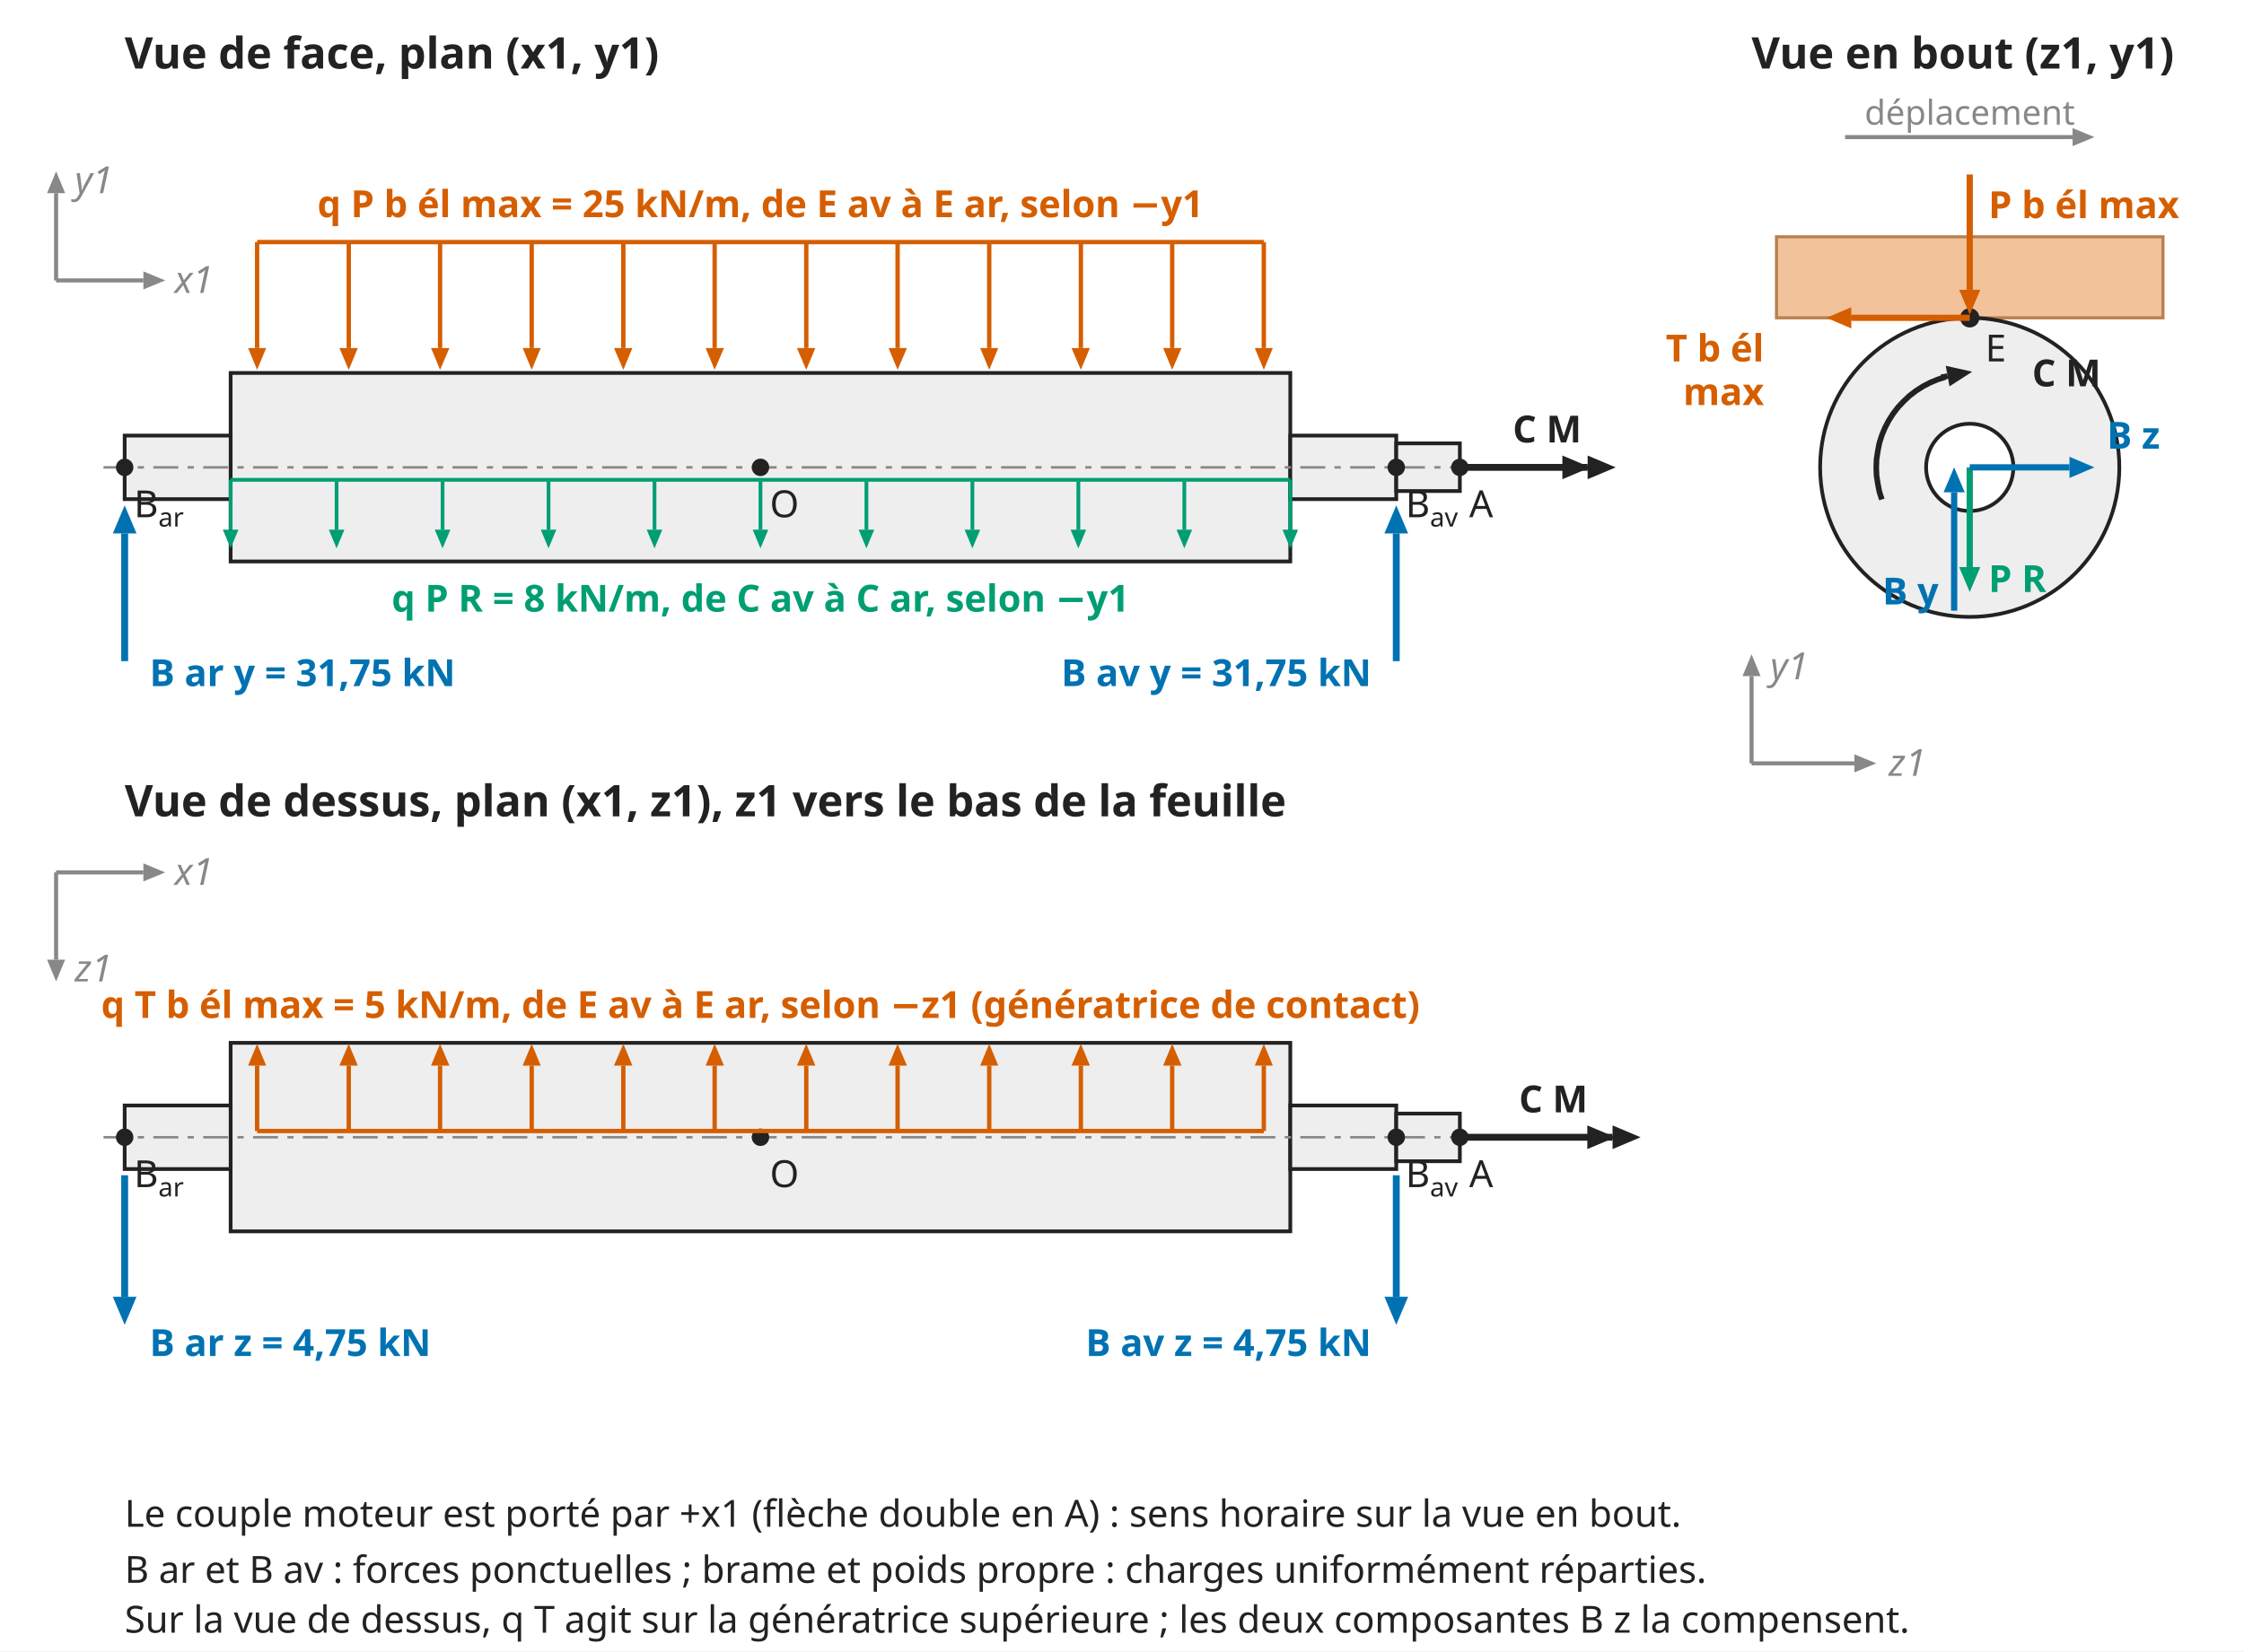
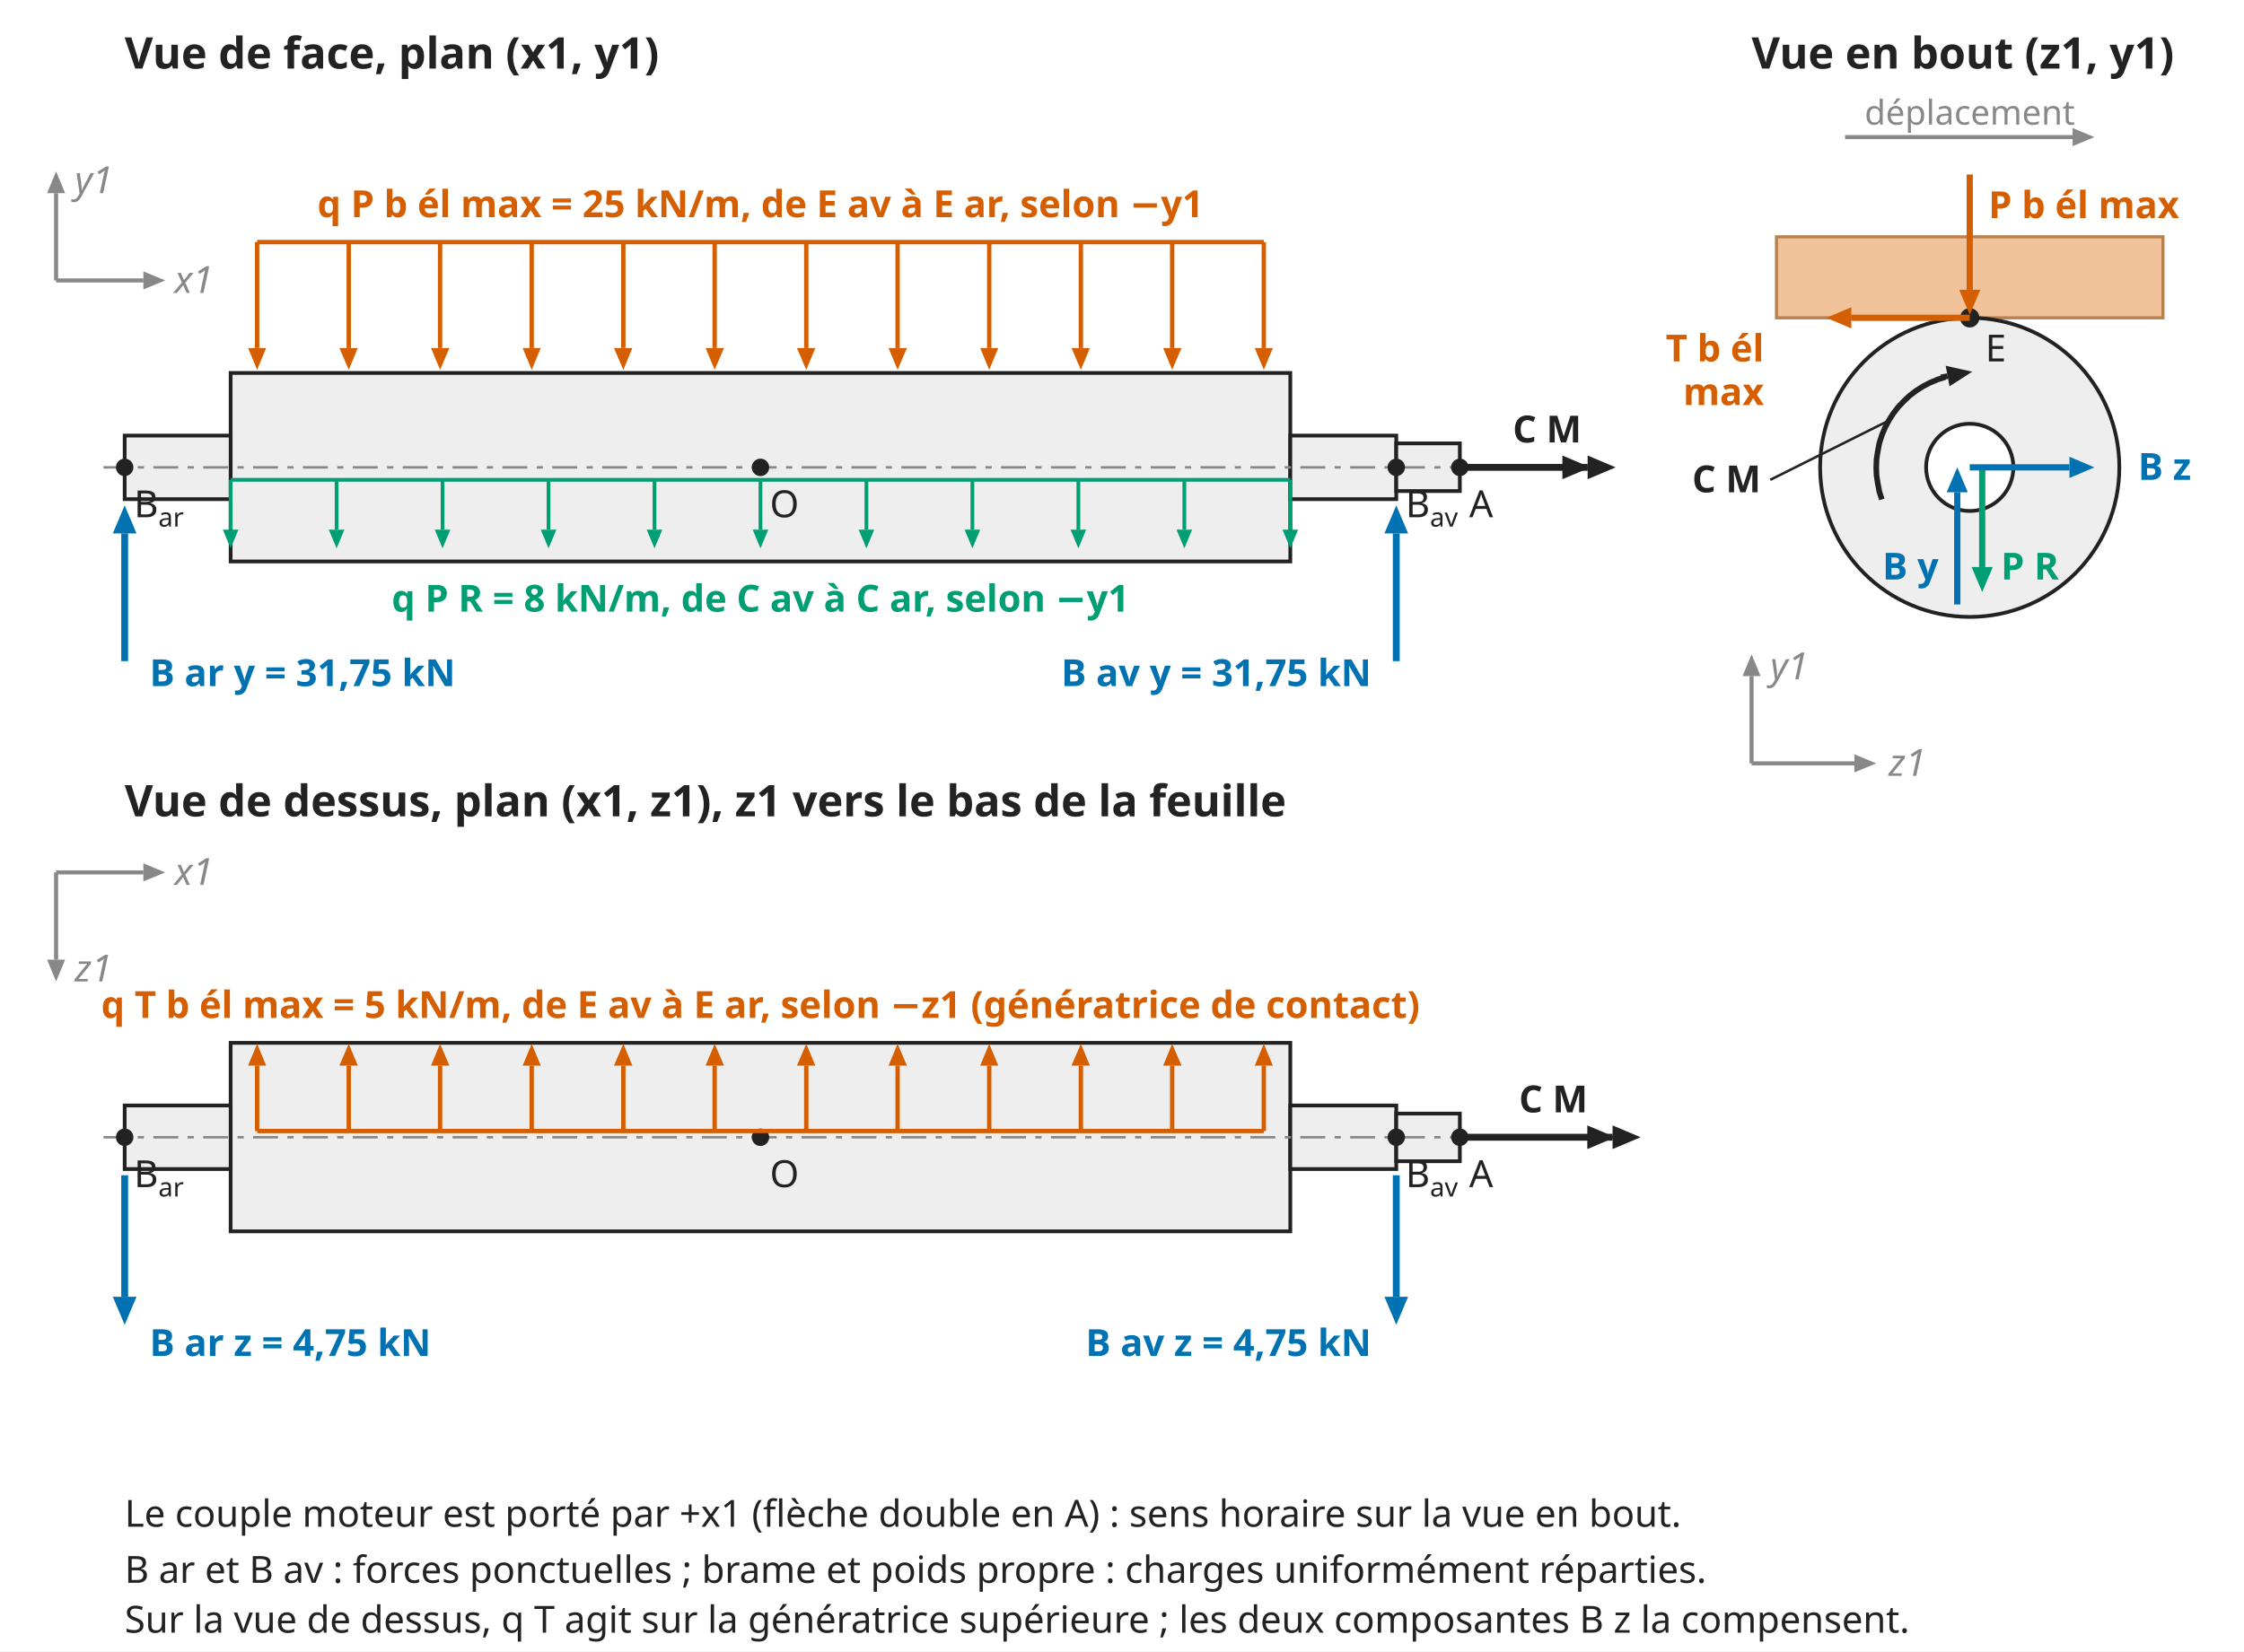
<svg xmlns="http://www.w3.org/2000/svg" viewBox="0 0 720 530" width="720" height="530">
  <rect x="0" y="0" width="720" height="530" fill="#ffffff" />
  <text x="40.0" y="22.0" font-family="sans-serif" font-size="14" fill="#222222" text-anchor="start" font-weight="bold">Vue de face, plan (x1, y1)</text>
  <rect x="74.0" y="119.7" width="340.0" height="60.5" fill="#eeeeee" stroke="#222222" stroke-width="1.2" />
  <rect x="40.0" y="139.8" width="34.0" height="20.4" fill="#eeeeee" stroke="#222222" stroke-width="1.2" />
  <rect x="414.0" y="139.8" width="34.0" height="20.4" fill="#eeeeee" stroke="#222222" stroke-width="1.2" />
  <rect x="448.0" y="142.3" width="20.4" height="15.3" fill="#eeeeee" stroke="#222222" stroke-width="1.2" />
  <line x1="33.2" y1="150.0" x2="478.6" y2="150.0" stroke="#888888" stroke-width="0.8" stroke-dasharray="8 3 2 3" />
  <circle cx="40.0" cy="150.0" r="2.2" fill="#222222" stroke="#222222" stroke-width="1.2" />
  <text x="43.0" y="166.0" font-family="sans-serif" font-size="12" fill="#222222" text-anchor="start">B<tspan font-size="70%" dy="3">ar</tspan>
  </text>
  <circle cx="244.0" cy="150.0" r="2.2" fill="#222222" stroke="#222222" stroke-width="1.2" />
  <text x="247.0" y="166.0" font-family="sans-serif" font-size="12" fill="#222222" text-anchor="start">O</text>
  <circle cx="448.0" cy="150.0" r="2.2" fill="#222222" stroke="#222222" stroke-width="1.2" />
  <text x="451.0" y="166.0" font-family="sans-serif" font-size="12" fill="#222222" text-anchor="start">B<tspan font-size="70%" dy="3">av</tspan>
  </text>
  <circle cx="468.4" cy="150.0" r="2.2" fill="#222222" stroke="#222222" stroke-width="1.2" />
  <text x="471.4" y="166.0" font-family="sans-serif" font-size="12" fill="#222222" text-anchor="start">A</text>
  <line x1="82.5" y1="77.7" x2="82.5" y2="111.7" stroke="#D55E00" stroke-width="1.4" />
  <polygon points="82.5,118.7 79.6,111.7 85.4,111.7" fill="#D55E00" />
  <line x1="111.9" y1="77.7" x2="111.9" y2="111.7" stroke="#D55E00" stroke-width="1.4" />
  <polygon points="111.9,118.7 108.9,111.7 114.8,111.7" fill="#D55E00" />
  <line x1="141.2" y1="77.7" x2="141.2" y2="111.7" stroke="#D55E00" stroke-width="1.4" />
  <polygon points="141.2,118.7 138.3,111.7 144.2,111.7" fill="#D55E00" />
  <line x1="170.6" y1="77.7" x2="170.6" y2="111.7" stroke="#D55E00" stroke-width="1.4" />
  <polygon points="170.6,118.7 167.7,111.7 173.5,111.7" fill="#D55E00" />
  <line x1="200.0" y1="77.7" x2="200.0" y2="111.7" stroke="#D55E00" stroke-width="1.4" />
  <polygon points="200.0,118.7 197.0,111.7 202.9,111.7" fill="#D55E00" />
  <line x1="229.3" y1="77.7" x2="229.3" y2="111.7" stroke="#D55E00" stroke-width="1.4" />
  <polygon points="229.3,118.7 226.4,111.7 232.3,111.7" fill="#D55E00" />
  <line x1="258.7" y1="77.7" x2="258.7" y2="111.7" stroke="#D55E00" stroke-width="1.4" />
  <polygon points="258.7,118.7 255.7,111.7 261.6,111.7" fill="#D55E00" />
  <line x1="288.0" y1="77.7" x2="288.0" y2="111.7" stroke="#D55E00" stroke-width="1.4" />
  <polygon points="288.0,118.7 285.1,111.7 291.0,111.7" fill="#D55E00" />
  <line x1="317.4" y1="77.7" x2="317.4" y2="111.7" stroke="#D55E00" stroke-width="1.4" />
  <polygon points="317.4,118.7 314.5,111.7 320.3,111.7" fill="#D55E00" />
  <line x1="346.8" y1="77.7" x2="346.8" y2="111.7" stroke="#D55E00" stroke-width="1.4" />
  <polygon points="346.8,118.7 343.8,111.7 349.7,111.7" fill="#D55E00" />
  <line x1="376.1" y1="77.7" x2="376.1" y2="111.7" stroke="#D55E00" stroke-width="1.4" />
  <polygon points="376.1,118.7 373.2,111.7 379.1,111.7" fill="#D55E00" />
  <line x1="405.5" y1="77.7" x2="405.5" y2="111.7" stroke="#D55E00" stroke-width="1.4" />
  <polygon points="405.5,118.7 402.6,111.7 408.4,111.7" fill="#D55E00" />
  <line x1="82.5" y1="77.7" x2="405.5" y2="77.7" stroke="#D55E00" stroke-width="1.4" />
  <text x="244.0" y="69.7" font-family="sans-serif" font-size="12" fill="#D55E00" text-anchor="middle" font-weight="bold">q P b él max = 25 kN/m, de E av à E ar, selon −y1</text>
  <line x1="74.0" y1="154.0" x2="74.0" y2="170.0" stroke="#009E73" stroke-width="1.2" />
  <polygon points="74.0,176.0 71.5,170.0 76.5,170.0" fill="#009E73" />
  <line x1="108.0" y1="154.0" x2="108.0" y2="170.0" stroke="#009E73" stroke-width="1.2" />
  <polygon points="108.0,176.0 105.5,170.0 110.5,170.0" fill="#009E73" />
  <line x1="142.0" y1="154.0" x2="142.0" y2="170.0" stroke="#009E73" stroke-width="1.2" />
  <polygon points="142.0,176.0 139.5,170.0 144.5,170.0" fill="#009E73" />
  <line x1="176.0" y1="154.0" x2="176.0" y2="170.0" stroke="#009E73" stroke-width="1.2" />
  <polygon points="176.0,176.0 173.5,170.0 178.5,170.0" fill="#009E73" />
  <line x1="210.0" y1="154.0" x2="210.0" y2="170.0" stroke="#009E73" stroke-width="1.2" />
  <polygon points="210.0,176.0 207.5,170.0 212.5,170.0" fill="#009E73" />
  <line x1="244.0" y1="154.0" x2="244.0" y2="170.0" stroke="#009E73" stroke-width="1.2" />
  <polygon points="244.0,176.0 241.5,170.0 246.5,170.0" fill="#009E73" />
  <line x1="278.0" y1="154.0" x2="278.0" y2="170.0" stroke="#009E73" stroke-width="1.2" />
  <polygon points="278.0,176.0 275.5,170.0 280.5,170.0" fill="#009E73" />
  <line x1="312.0" y1="154.0" x2="312.0" y2="170.0" stroke="#009E73" stroke-width="1.2" />
  <polygon points="312.0,176.0 309.5,170.0 314.5,170.0" fill="#009E73" />
  <line x1="346.0" y1="154.0" x2="346.0" y2="170.0" stroke="#009E73" stroke-width="1.2" />
  <polygon points="346.0,176.0 343.5,170.0 348.5,170.0" fill="#009E73" />
  <line x1="380.0" y1="154.0" x2="380.0" y2="170.0" stroke="#009E73" stroke-width="1.2" />
  <polygon points="380.0,176.0 377.5,170.0 382.5,170.0" fill="#009E73" />
  <line x1="414.0" y1="154.0" x2="414.0" y2="170.0" stroke="#009E73" stroke-width="1.2" />
  <polygon points="414.0,176.0 411.5,170.0 416.5,170.0" fill="#009E73" />
  <line x1="74.0" y1="154.0" x2="414.0" y2="154.0" stroke="#009E73" stroke-width="1.2" />
  <text x="244.0" y="196.3" font-family="sans-serif" font-size="12" fill="#009E73" text-anchor="middle" font-weight="bold">q P R = 8 kN/m, de C av à C ar, selon −y1</text>
  <line x1="40.0" y1="212.2" x2="40.0" y2="171.2" stroke="#0072B2" stroke-width="2.2" />
  <polygon points="40.0,162.2 43.8,171.2 36.2,171.2" fill="#0072B2" />
  <text x="48.0" y="220.2" font-family="sans-serif" font-size="12" fill="#0072B2" text-anchor="start" font-weight="bold">B ar y = 31,75 kN</text>
  <line x1="448.0" y1="212.2" x2="448.0" y2="171.2" stroke="#0072B2" stroke-width="2.2" />
  <polygon points="448.0,162.2 451.8,171.2 444.2,171.2" fill="#0072B2" />
  <text x="440.0" y="220.2" font-family="sans-serif" font-size="12" fill="#0072B2" text-anchor="end" font-weight="bold">B av y = 31,75 kN</text>
  <line x1="468.4" y1="150.0" x2="509.4" y2="150.0" stroke="#222222" stroke-width="2.2" />
  <polygon points="518.4,150.0 509.4,153.8 509.4,146.2" fill="#222222" />
  <polygon points="510.3,150.0 501.3,153.8 501.3,146.2" fill="#222222" />
  <text x="496.4" y="142.0" font-family="sans-serif" font-size="12" fill="#222222" text-anchor="middle" font-weight="bold">C M</text>
  <line x1="18.0" y1="90.0" x2="18.0" y2="62.0" stroke="#888888" stroke-width="1.3" />
  <polygon points="18.0,55.0 20.9,62.0 15.1,62.0" fill="#888888" />
  <text x="24.0" y="62.0" font-family="sans-serif" font-size="12" fill="#888888" text-anchor="start" font-style="italic">y1</text>
  <line x1="18.0" y1="90.0" x2="46.0" y2="90.0" stroke="#888888" stroke-width="1.3" />
  <polygon points="53.0,90.0 46.0,92.9 46.0,87.1" fill="#888888" />
  <text x="56.0" y="94.0" font-family="sans-serif" font-size="12" fill="#888888" text-anchor="start" font-style="italic">x1</text>
  <text x="40.0" y="262.0" font-family="sans-serif" font-size="14" fill="#222222" text-anchor="start" font-weight="bold">Vue de dessus, plan (x1, z1), z1 vers le bas de la feuille</text>
  <rect x="74.0" y="334.7" width="340.0" height="60.5" fill="#eeeeee" stroke="#222222" stroke-width="1.2" />
  <rect x="40.0" y="354.8" width="34.0" height="20.4" fill="#eeeeee" stroke="#222222" stroke-width="1.2" />
  <rect x="414.0" y="354.8" width="34.0" height="20.4" fill="#eeeeee" stroke="#222222" stroke-width="1.2" />
  <rect x="448.0" y="357.4" width="20.4" height="15.3" fill="#eeeeee" stroke="#222222" stroke-width="1.2" />
  <line x1="33.2" y1="365.0" x2="478.6" y2="365.0" stroke="#888888" stroke-width="0.8" stroke-dasharray="8 3 2 3" />
  <circle cx="40.0" cy="365.0" r="2.2" fill="#222222" stroke="#222222" stroke-width="1.2" />
  <text x="43.0" y="381.0" font-family="sans-serif" font-size="12" fill="#222222" text-anchor="start">B<tspan font-size="70%" dy="3">ar</tspan>
  </text>
  <circle cx="244.0" cy="365.0" r="2.2" fill="#222222" stroke="#222222" stroke-width="1.2" />
  <text x="247.0" y="381.0" font-family="sans-serif" font-size="12" fill="#222222" text-anchor="start">O</text>
  <circle cx="448.0" cy="365.0" r="2.2" fill="#222222" stroke="#222222" stroke-width="1.2" />
  <text x="451.0" y="381.0" font-family="sans-serif" font-size="12" fill="#222222" text-anchor="start">B<tspan font-size="70%" dy="3">av</tspan>
  </text>
  <circle cx="468.4" cy="365.0" r="2.2" fill="#222222" stroke="#222222" stroke-width="1.2" />
  <text x="471.4" y="381.0" font-family="sans-serif" font-size="12" fill="#222222" text-anchor="start">A</text>
  <line x1="82.5" y1="363.0" x2="82.5" y2="342.0" stroke="#D55E00" stroke-width="1.4" />
  <polygon points="82.5,335.0 85.4,342.0 79.6,342.0" fill="#D55E00" />
  <line x1="111.9" y1="363.0" x2="111.9" y2="342.0" stroke="#D55E00" stroke-width="1.4" />
  <polygon points="111.9,335.0 114.8,342.0 108.9,342.0" fill="#D55E00" />
  <line x1="141.2" y1="363.0" x2="141.2" y2="342.0" stroke="#D55E00" stroke-width="1.4" />
  <polygon points="141.2,335.0 144.2,342.0 138.3,342.0" fill="#D55E00" />
  <line x1="170.6" y1="363.0" x2="170.6" y2="342.0" stroke="#D55E00" stroke-width="1.4" />
  <polygon points="170.6,335.0 173.5,342.0 167.7,342.0" fill="#D55E00" />
  <line x1="200.0" y1="363.0" x2="200.0" y2="342.0" stroke="#D55E00" stroke-width="1.4" />
  <polygon points="200.0,335.0 202.9,342.0 197.0,342.0" fill="#D55E00" />
  <line x1="229.3" y1="363.0" x2="229.3" y2="342.0" stroke="#D55E00" stroke-width="1.4" />
  <polygon points="229.3,335.0 232.3,342.0 226.4,342.0" fill="#D55E00" />
  <line x1="258.7" y1="363.0" x2="258.7" y2="342.0" stroke="#D55E00" stroke-width="1.4" />
  <polygon points="258.7,335.0 261.6,342.0 255.7,342.0" fill="#D55E00" />
  <line x1="288.0" y1="363.0" x2="288.0" y2="342.0" stroke="#D55E00" stroke-width="1.4" />
  <polygon points="288.0,335.0 291.0,342.0 285.1,342.0" fill="#D55E00" />
  <line x1="317.4" y1="363.0" x2="317.4" y2="342.0" stroke="#D55E00" stroke-width="1.4" />
  <polygon points="317.4,335.0 320.3,342.0 314.5,342.0" fill="#D55E00" />
  <line x1="346.8" y1="363.0" x2="346.8" y2="342.0" stroke="#D55E00" stroke-width="1.4" />
  <polygon points="346.8,335.0 349.7,342.0 343.8,342.0" fill="#D55E00" />
  <line x1="376.1" y1="363.0" x2="376.1" y2="342.0" stroke="#D55E00" stroke-width="1.4" />
  <polygon points="376.1,335.0 379.1,342.0 373.2,342.0" fill="#D55E00" />
  <line x1="405.5" y1="363.0" x2="405.5" y2="342.0" stroke="#D55E00" stroke-width="1.4" />
  <polygon points="405.5,335.0 408.4,342.0 402.6,342.0" fill="#D55E00" />
  <line x1="82.5" y1="363.0" x2="405.5" y2="363.0" stroke="#D55E00" stroke-width="1.4" />
  <text x="244.0" y="326.7" font-family="sans-serif" font-size="12" fill="#D55E00" text-anchor="middle" font-weight="bold">q T b él max = 5 kN/m, de E av à E ar, selon −z1 (génératrice de contact)</text>
  <line x1="40.0" y1="377.2" x2="40.0" y2="416.2" stroke="#0072B2" stroke-width="2.2" />
  <polygon points="40.0,425.2 36.2,416.2 43.8,416.2" fill="#0072B2" />
  <text x="48.0" y="435.2" font-family="sans-serif" font-size="12" fill="#0072B2" text-anchor="start" font-weight="bold">B ar z = 4,75 kN</text>
  <line x1="448.0" y1="377.2" x2="448.0" y2="416.2" stroke="#0072B2" stroke-width="2.2" />
  <polygon points="448.0,425.2 444.2,416.2 451.8,416.2" fill="#0072B2" />
  <text x="440.0" y="435.2" font-family="sans-serif" font-size="12" fill="#0072B2" text-anchor="end" font-weight="bold">B av z = 4,75 kN</text>
  <line x1="468.4" y1="365.0" x2="517.4" y2="365.0" stroke="#222222" stroke-width="2.2" />
  <polygon points="526.4,365.0 517.4,368.8 517.4,361.2" fill="#222222" />
  <polygon points="518.3,365.0 509.3,368.8 509.3,361.2" fill="#222222" />
  <text x="498.4" y="357.0" font-family="sans-serif" font-size="12" fill="#222222" text-anchor="middle" font-weight="bold">C M</text>
  <line x1="18.0" y1="280.0" x2="18.0" y2="308.0" stroke="#888888" stroke-width="1.3" />
  <polygon points="18.0,315.0 15.1,308.0 20.9,308.0" fill="#888888" />
  <text x="24.0" y="315.0" font-family="sans-serif" font-size="12" fill="#888888" text-anchor="start" font-style="italic">z1</text>
  <line x1="18.0" y1="280.0" x2="46.0" y2="280.0" stroke="#888888" stroke-width="1.3" />
  <polygon points="53.0,280.0 46.0,282.9 46.0,277.1" fill="#888888" />
  <text x="56.0" y="284.0" font-family="sans-serif" font-size="12" fill="#888888" text-anchor="start" font-style="italic">x1</text>
  <text x="562.0" y="22.0" font-family="sans-serif" font-size="14" fill="#222222" text-anchor="start" font-weight="bold">Vue en bout (z1, y1)</text>
  <line x1="592.0" y1="44.0" x2="665.0" y2="44.0" stroke="#888888" stroke-width="1.3" />
  <polygon points="672.0,44.0 665.0,46.9 665.0,41.1" fill="#888888" />
  <text x="632.0" y="40.0" font-family="sans-serif" font-size="11" fill="#888888" text-anchor="middle">déplacement</text>
  <rect x="570.0" y="76.0" width="124.0" height="26.0" fill="#F2C39B" stroke="#B9814F" stroke-width="1" />
  <circle cx="632.0" cy="150.0" r="48.0" fill="#eeeeee" stroke="#222222" stroke-width="1.2" />
  <circle cx="632.0" cy="150.0" r="14.0" fill="#ffffff" stroke="#222222" stroke-width="1.2" />
  <circle cx="632.0" cy="102.0" r="2.5" fill="#222222" stroke="#222222" stroke-width="1.2" />
  <text x="637.0" y="116.0" font-family="sans-serif" font-size="12" fill="#222222" text-anchor="start">E</text>
  <line x1="632.0" y1="56.0" x2="632.0" y2="93.0" stroke="#D55E00" stroke-width="2" />
  <polygon points="632.0,101.0 628.6,93.0 635.4,93.0" fill="#D55E00" />
  <text x="638.0" y="70.0" font-family="sans-serif" font-size="12" fill="#D55E00" text-anchor="start" font-weight="bold">P b él max</text>
  <line x1="632.0" y1="102.0" x2="594.0" y2="102.0" stroke="#D55E00" stroke-width="2" />
  <polygon points="586.0,102.0 594.0,98.6 594.0,105.4" fill="#D55E00" />
  <text x="566.0" y="116.0" font-family="sans-serif" font-size="12" fill="#D55E00" text-anchor="end" font-weight="bold">T b él</text>
  <text x="566.0" y="130.0" font-family="sans-serif" font-size="12" fill="#D55E00" text-anchor="end" font-weight="bold">max</text>
-   <line x1="632.0" y1="150.0" x2="632.0" y2="182.0" stroke="#009E73" stroke-width="2" />
-   <polygon points="632.0,190.0 628.6,182.0 635.4,182.0" fill="#009E73" />
-   <text x="638.0" y="190.0" font-family="sans-serif" font-size="12" fill="#009E73" text-anchor="start" font-weight="bold">P R</text>
-   <line x1="627.0" y1="196.0" x2="627.0" y2="158.0" stroke="#0072B2" stroke-width="2" />
-   <polygon points="627.0,150.0 630.4,158.0 623.6,158.0" fill="#0072B2" />
-   <text x="622.0" y="194.0" font-family="sans-serif" font-size="12" fill="#0072B2" text-anchor="end" font-weight="bold">B y</text>
+   <line x1="636.0" y1="150.0" x2="636.0" y2="182.0" stroke="#009E73" stroke-width="2" />
+   <polygon points="636.0,190.0 632.6,182.0 639.4,182.0" fill="#009E73" />
+   <text x="642.0" y="186.0" font-family="sans-serif" font-size="12" fill="#009E73" text-anchor="start" font-weight="bold">P R</text>
+   <line x1="628.0" y1="194.0" x2="628.0" y2="158.0" stroke="#0072B2" stroke-width="2" />
+   <polygon points="628.0,150.0 631.4,158.0 624.6,158.0" fill="#0072B2" />
+   <text x="622.0" y="186.0" font-family="sans-serif" font-size="12" fill="#0072B2" text-anchor="end" font-weight="bold">B y</text>
  <line x1="632.0" y1="150.0" x2="664.0" y2="150.0" stroke="#0072B2" stroke-width="2" />
  <polygon points="672.0,150.0 664.0,153.4 664.0,146.6" fill="#0072B2" />
-   <text x="676.0" y="144.0" font-family="sans-serif" font-size="12" fill="#0072B2" text-anchor="start" font-weight="bold">B z</text>
+   <text x="686.0" y="154.0" font-family="sans-serif" font-size="12" fill="#0072B2" text-anchor="start" font-weight="bold">B z</text>
  <polyline points="603.8,160.3 603.0,157.8 602.5,155.2 602.1,152.6 602.0,150.0 602.1,147.4 602.5,144.8 603.0,142.2 603.8,139.7 604.8,137.3 606.0,135.0 607.4,132.8 609.0,130.7 610.8,128.8 612.7,127.0 614.8,125.4 617.0,124.0 619.3,122.8 621.7,121.8 624.2,121.0" fill="none" stroke="#222222" stroke-width="1.8" stroke-linejoin="round" />
  <line x1="622.8" y1="121.1" x2="624.9" y2="120.7" stroke="#222222" stroke-width="1.8" />
  <polygon points="632.8,119.3 625.5,124.0 624.3,117.4" fill="#222222" />
-   <text x="652.0" y="124.0" font-family="sans-serif" font-size="12" fill="#222222" text-anchor="start" font-weight="bold">C M</text>
+   <line x1="606.0" y1="135.0" x2="568.0" y2="154.0" stroke="#222222" stroke-width="0.8" />
+   <text x="565.0" y="158.0" font-family="sans-serif" font-size="12" fill="#222222" text-anchor="end" font-weight="bold">C M</text>
  <line x1="562.0" y1="245.0" x2="595.0" y2="245.0" stroke="#888888" stroke-width="1.3" />
  <polygon points="602.0,245.0 595.0,247.9 595.0,242.1" fill="#888888" />
  <text x="606.0" y="249.0" font-family="sans-serif" font-size="12" fill="#888888" text-anchor="start" font-style="italic">z1</text>
  <line x1="562.0" y1="245.0" x2="562.0" y2="217.0" stroke="#888888" stroke-width="1.3" />
  <polygon points="562.0,210.0 564.9,217.0 559.1,217.0" fill="#888888" />
  <text x="568.0" y="218.0" font-family="sans-serif" font-size="12" fill="#888888" text-anchor="start" font-style="italic">y1</text>
  <text x="40.0" y="490.0" font-family="sans-serif" font-size="12" fill="#222222" text-anchor="start">Le couple moteur est porté par +x1 (flèche double en A) : sens horaire sur la vue en bout.</text>
  <text x="40.0" y="508.0" font-family="sans-serif" font-size="12" fill="#222222" text-anchor="start">B ar et B av : forces ponctuelles ; brame et poids propre : charges uniformément réparties.</text>
  <text x="40.0" y="524.0" font-family="sans-serif" font-size="12" fill="#222222" text-anchor="start">Sur la vue de dessus, q T agit sur la génératrice supérieure ; les deux composantes B z la compensent.</text>
</svg>
